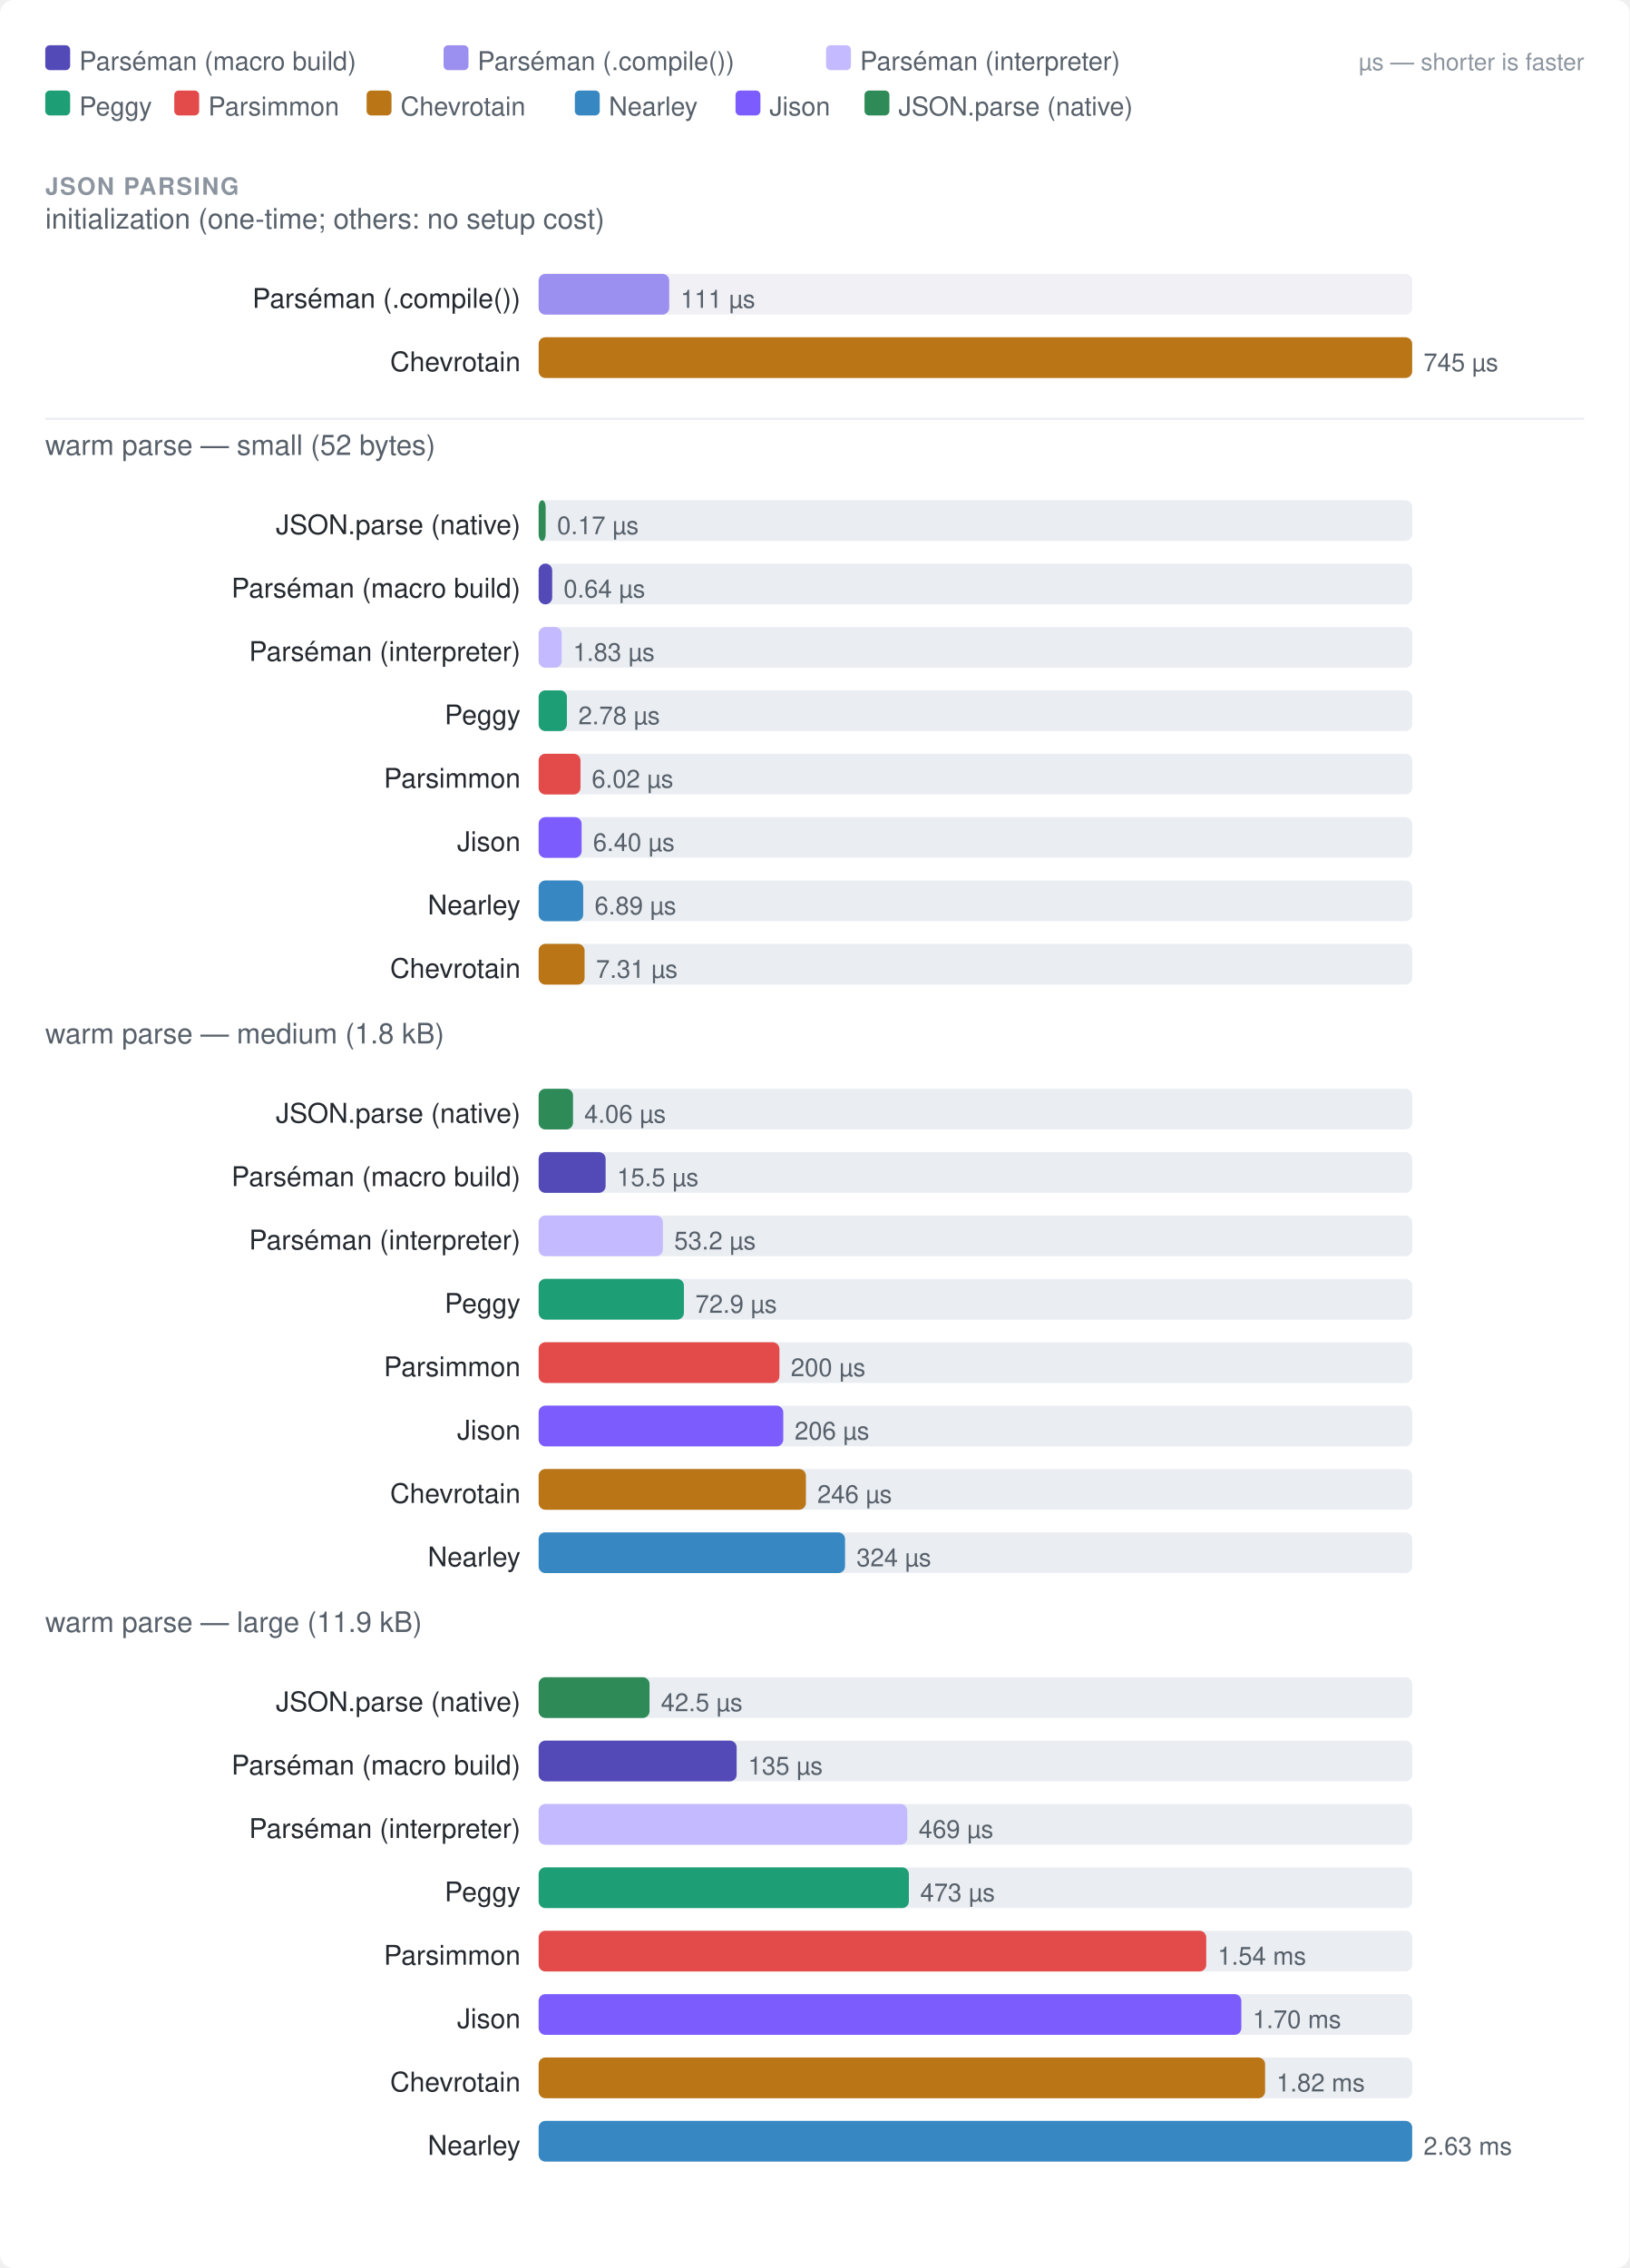
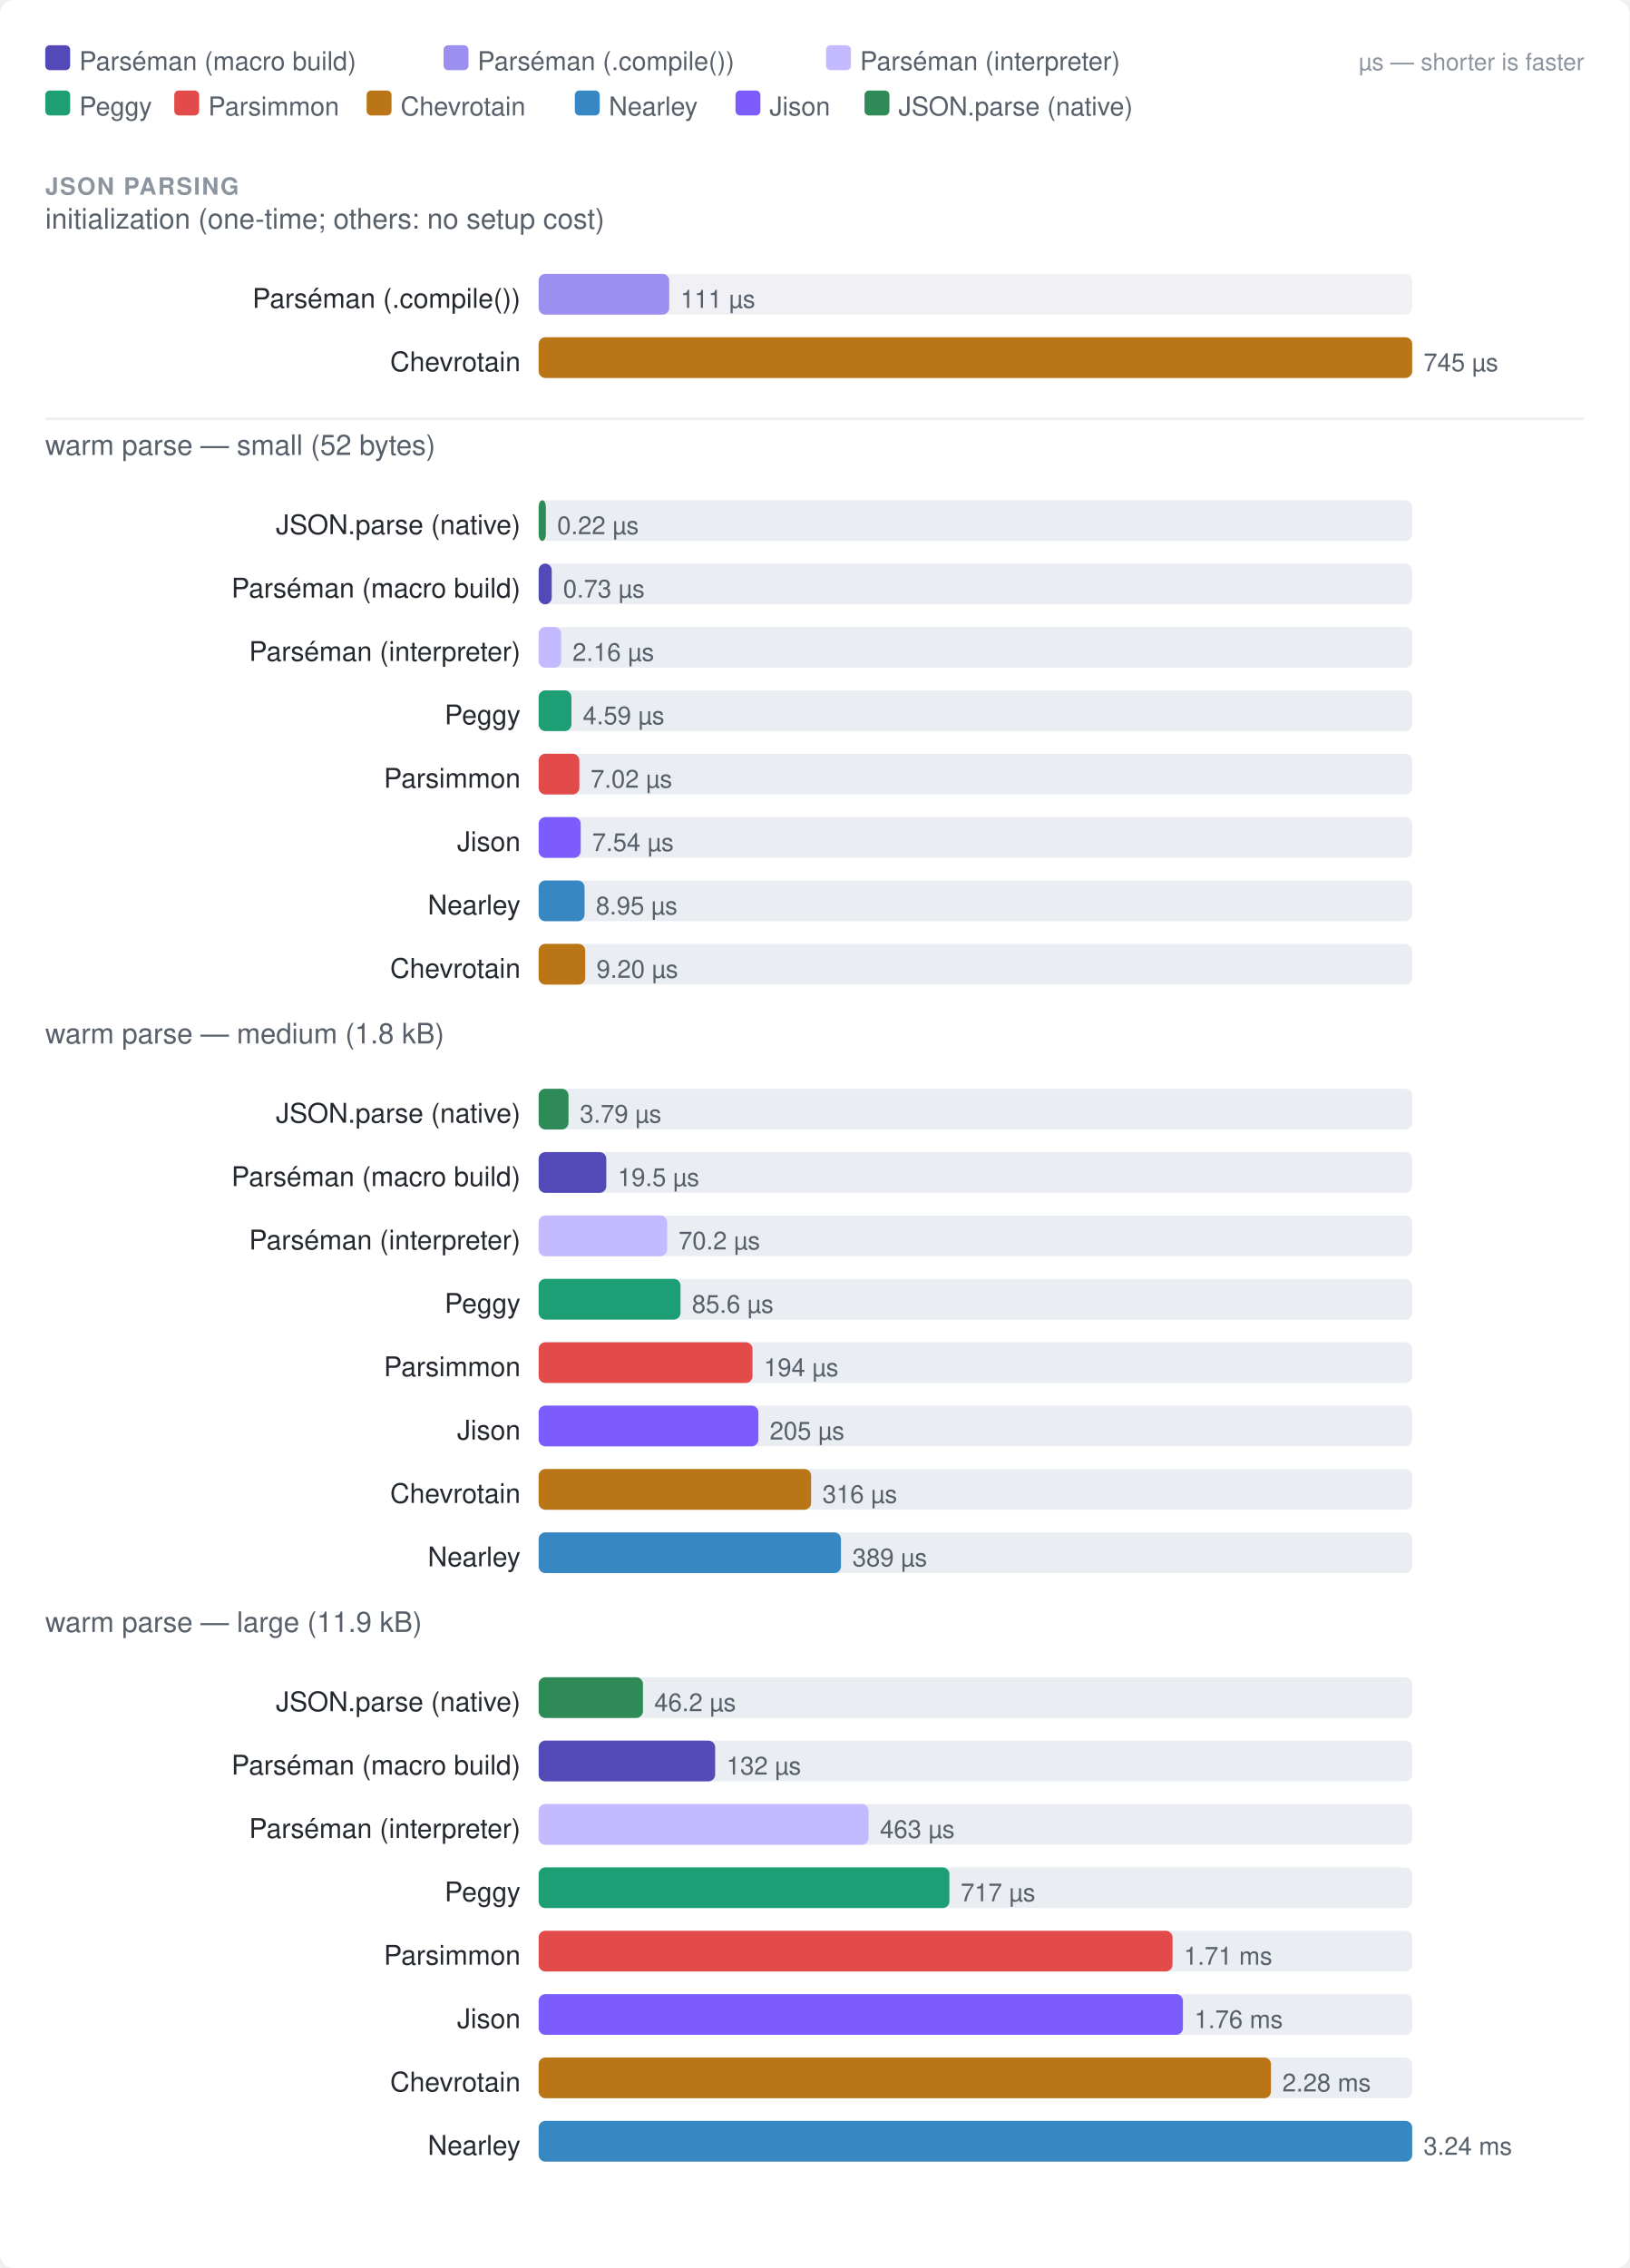
<svg xmlns="http://www.w3.org/2000/svg" viewBox="0 0 720 1002" width="720" height="1002">
  <rect width="720" height="1002" fill="white" rx="6" />
  <rect x="20" y="20" width="11" height="11" rx="2" fill="#534AB7" />
  <text x="35" y="31" font-size="11.5" fill="#57606a" font-family="-apple-system,BlinkMacSystemFont,'Segoe UI',Helvetica,Arial,sans-serif">Parséman (macro build)</text>
  <rect x="196" y="20" width="11" height="11" rx="2" fill="#9B8FEF" />
  <text x="211" y="31" font-size="11.5" fill="#57606a" font-family="-apple-system,BlinkMacSystemFont,'Segoe UI',Helvetica,Arial,sans-serif">Parséman (.compile())</text>
  <rect x="365" y="20" width="11" height="11" rx="2" fill="#C4BAFF" />
  <text x="380" y="31" font-size="11.5" fill="#57606a" font-family="-apple-system,BlinkMacSystemFont,'Segoe UI',Helvetica,Arial,sans-serif">Parséman (interpreter)</text>
  <rect x="20" y="40" width="11" height="11" rx="2" fill="#1D9E75" />
  <text x="35" y="51" font-size="11.5" fill="#57606a" font-family="-apple-system,BlinkMacSystemFont,'Segoe UI',Helvetica,Arial,sans-serif">Peggy</text>
  <rect x="77" y="40" width="11" height="11" rx="2" fill="#E24B4A" />
  <text x="92" y="51" font-size="11.5" fill="#57606a" font-family="-apple-system,BlinkMacSystemFont,'Segoe UI',Helvetica,Arial,sans-serif">Parsimmon</text>
  <rect x="162" y="40" width="11" height="11" rx="2" fill="#BA7517" />
  <text x="177" y="51" font-size="11.5" fill="#57606a" font-family="-apple-system,BlinkMacSystemFont,'Segoe UI',Helvetica,Arial,sans-serif">Chevrotain</text>
  <rect x="254" y="40" width="11" height="11" rx="2" fill="#3788C2" />
  <text x="269" y="51" font-size="11.5" fill="#57606a" font-family="-apple-system,BlinkMacSystemFont,'Segoe UI',Helvetica,Arial,sans-serif">Nearley</text>
  <rect x="325" y="40" width="11" height="11" rx="2" fill="#7C5CFC" />
  <text x="340" y="51" font-size="11.5" fill="#57606a" font-family="-apple-system,BlinkMacSystemFont,'Segoe UI',Helvetica,Arial,sans-serif">Jison</text>
  <rect x="382" y="40" width="11" height="11" rx="2" fill="#2E8B57" />
  <text x="397" y="51" font-size="11.5" fill="#57606a" font-family="-apple-system,BlinkMacSystemFont,'Segoe UI',Helvetica,Arial,sans-serif">JSON.parse (native)</text>
  <text x="700" y="31" font-size="10.5" fill="#8c959f" text-anchor="end" font-family="-apple-system,BlinkMacSystemFont,'Segoe UI',Helvetica,Arial,sans-serif">µs — shorter is faster</text>
  <text x="20" y="86" font-size="10.5" font-weight="600" fill="#8c959f" letter-spacing="0.06em" font-family="-apple-system,BlinkMacSystemFont,'Segoe UI',Helvetica,Arial,sans-serif">JSON PARSING</text>
  <text x="20" y="101" font-size="12.5" fill="#57606a" font-family="-apple-system,BlinkMacSystemFont,'Segoe UI',Helvetica,Arial,sans-serif">initialization (one-time; others: no setup cost)</text>
  <text x="230" y="136" text-anchor="end" font-size="12" fill="#24292f" font-family="-apple-system,BlinkMacSystemFont,'Segoe UI',Helvetica,Arial,sans-serif">Parséman (.compile())</text>
  <rect x="238" y="121" width="386" height="18" rx="3" fill="#f0f0f5" />
  <rect x="238" y="121" width="57.7" height="18" rx="3" fill="#9B8FEF" />
  <text x="300.695" y="136" font-size="11" fill="#57606a" font-family="-apple-system,BlinkMacSystemFont,'Segoe UI',Helvetica,Arial,sans-serif">111 µs</text>
  <text x="230" y="164" text-anchor="end" font-size="12" fill="#24292f" font-family="-apple-system,BlinkMacSystemFont,'Segoe UI',Helvetica,Arial,sans-serif">Chevrotain</text>
  <rect x="238" y="149" width="386" height="18" rx="3" fill="#f0f0f5" />
  <rect x="238" y="149" width="386.0" height="18" rx="3" fill="#BA7517" />
  <text x="629" y="164" font-size="11" fill="#57606a" font-family="-apple-system,BlinkMacSystemFont,'Segoe UI',Helvetica,Arial,sans-serif">745 µs</text>
  <line x1="20" y1="185" x2="700" y2="185" stroke="#eaeef2" stroke-width="1" />
  <text x="20" y="201" font-size="12.5" fill="#57606a" font-family="-apple-system,BlinkMacSystemFont,'Segoe UI',Helvetica,Arial,sans-serif">warm parse — small  (52 bytes)</text>
  <text x="230" y="236" text-anchor="end" font-size="12" fill="#24292f" font-family="-apple-system,BlinkMacSystemFont,'Segoe UI',Helvetica,Arial,sans-serif">JSON.parse (native)</text>
  <rect x="238" y="221" width="386" height="18" rx="3" fill="#eaeef2" />
-   <rect x="238" y="221" width="3.1" height="18" rx="3" fill="#2E8B57" />
-   <text x="246.144" y="236" font-size="11" fill="#57606a" font-family="-apple-system,BlinkMacSystemFont,'Segoe UI',Helvetica,Arial,sans-serif">0.17 µs</text>
+   <rect x="238" y="221" width="3.2" height="18" rx="3" fill="#2E8B57" />
+   <text x="246.182" y="236" font-size="11" fill="#57606a" font-family="-apple-system,BlinkMacSystemFont,'Segoe UI',Helvetica,Arial,sans-serif">0.22 µs</text>
  <text x="230" y="264" text-anchor="end" font-size="12" fill="#24292f" font-family="-apple-system,BlinkMacSystemFont,'Segoe UI',Helvetica,Arial,sans-serif">Parséman (macro build)</text>
  <rect x="238" y="249" width="386" height="18" rx="3" fill="#eaeef2" />
-   <rect x="238" y="249" width="6.0" height="18" rx="3" fill="#534AB7" />
-   <text x="249.011" y="264" font-size="11" fill="#57606a" font-family="-apple-system,BlinkMacSystemFont,'Segoe UI',Helvetica,Arial,sans-serif">0.64 µs</text>
+   <rect x="238" y="249" width="5.8" height="18" rx="3" fill="#534AB7" />
+   <text x="248.792" y="264" font-size="11" fill="#57606a" font-family="-apple-system,BlinkMacSystemFont,'Segoe UI',Helvetica,Arial,sans-serif">0.73 µs</text>
  <text x="230" y="292" text-anchor="end" font-size="12" fill="#24292f" font-family="-apple-system,BlinkMacSystemFont,'Segoe UI',Helvetica,Arial,sans-serif">Parséman (interpreter)</text>
  <rect x="238" y="277" width="386" height="18" rx="3" fill="#eaeef2" />
-   <rect x="238" y="277" width="10.2" height="18" rx="3" fill="#C4BAFF" />
-   <text x="253.186" y="292" font-size="11" fill="#57606a" font-family="-apple-system,BlinkMacSystemFont,'Segoe UI',Helvetica,Arial,sans-serif">1.83 µs</text>
+   <rect x="238" y="277" width="10.0" height="18" rx="3" fill="#C4BAFF" />
+   <text x="252.965" y="292" font-size="11" fill="#57606a" font-family="-apple-system,BlinkMacSystemFont,'Segoe UI',Helvetica,Arial,sans-serif">2.16 µs</text>
  <text x="230" y="320" text-anchor="end" font-size="12" fill="#24292f" font-family="-apple-system,BlinkMacSystemFont,'Segoe UI',Helvetica,Arial,sans-serif">Peggy</text>
  <rect x="238" y="305" width="386" height="18" rx="3" fill="#eaeef2" />
-   <rect x="238" y="305" width="12.5" height="18" rx="3" fill="#1D9E75" />
-   <text x="255.54" y="320" font-size="11" fill="#57606a" font-family="-apple-system,BlinkMacSystemFont,'Segoe UI',Helvetica,Arial,sans-serif">2.78 µs</text>
+   <rect x="238" y="305" width="14.5" height="18" rx="3" fill="#1D9E75" />
+   <text x="257.523" y="320" font-size="11" fill="#57606a" font-family="-apple-system,BlinkMacSystemFont,'Segoe UI',Helvetica,Arial,sans-serif">4.59 µs</text>
  <text x="230" y="348" text-anchor="end" font-size="12" fill="#24292f" font-family="-apple-system,BlinkMacSystemFont,'Segoe UI',Helvetica,Arial,sans-serif">Parsimmon</text>
  <rect x="238" y="333" width="386" height="18" rx="3" fill="#eaeef2" />
-   <rect x="238" y="333" width="18.5" height="18" rx="3" fill="#E24B4A" />
-   <text x="261.457" y="348" font-size="11" fill="#57606a" font-family="-apple-system,BlinkMacSystemFont,'Segoe UI',Helvetica,Arial,sans-serif">6.02 µs</text>
+   <rect x="238" y="333" width="18.0" height="18" rx="3" fill="#E24B4A" />
+   <text x="260.96" y="348" font-size="11" fill="#57606a" font-family="-apple-system,BlinkMacSystemFont,'Segoe UI',Helvetica,Arial,sans-serif">7.02 µs</text>
  <text x="230" y="376" text-anchor="end" font-size="12" fill="#24292f" font-family="-apple-system,BlinkMacSystemFont,'Segoe UI',Helvetica,Arial,sans-serif">Jison</text>
  <rect x="238" y="361" width="386" height="18" rx="3" fill="#eaeef2" />
-   <rect x="238" y="361" width="19.0" height="18" rx="3" fill="#7C5CFC" />
-   <text x="262.032" y="376" font-size="11" fill="#57606a" font-family="-apple-system,BlinkMacSystemFont,'Segoe UI',Helvetica,Arial,sans-serif">6.40 µs</text>
+   <rect x="238" y="361" width="18.6" height="18" rx="3" fill="#7C5CFC" />
+   <text x="261.621" y="376" font-size="11" fill="#57606a" font-family="-apple-system,BlinkMacSystemFont,'Segoe UI',Helvetica,Arial,sans-serif">7.54 µs</text>
  <text x="230" y="404" text-anchor="end" font-size="12" fill="#24292f" font-family="-apple-system,BlinkMacSystemFont,'Segoe UI',Helvetica,Arial,sans-serif">Nearley</text>
  <rect x="238" y="389" width="386" height="18" rx="3" fill="#eaeef2" />
-   <rect x="238" y="389" width="19.7" height="18" rx="3" fill="#3788C2" />
-   <text x="262.743" y="404" font-size="11" fill="#57606a" font-family="-apple-system,BlinkMacSystemFont,'Segoe UI',Helvetica,Arial,sans-serif">6.89 µs</text>
+   <rect x="238" y="389" width="20.3" height="18" rx="3" fill="#3788C2" />
+   <text x="263.276" y="404" font-size="11" fill="#57606a" font-family="-apple-system,BlinkMacSystemFont,'Segoe UI',Helvetica,Arial,sans-serif">8.95 µs</text>
  <text x="230" y="432" text-anchor="end" font-size="12" fill="#24292f" font-family="-apple-system,BlinkMacSystemFont,'Segoe UI',Helvetica,Arial,sans-serif">Chevrotain</text>
  <rect x="238" y="417" width="386" height="18" rx="3" fill="#eaeef2" />
-   <rect x="238" y="417" width="20.3" height="18" rx="3" fill="#BA7517" />
-   <text x="263.344" y="432" font-size="11" fill="#57606a" font-family="-apple-system,BlinkMacSystemFont,'Segoe UI',Helvetica,Arial,sans-serif">7.31 µs</text>
+   <rect x="238" y="417" width="20.6" height="18" rx="3" fill="#BA7517" />
+   <text x="263.558" y="432" font-size="11" fill="#57606a" font-family="-apple-system,BlinkMacSystemFont,'Segoe UI',Helvetica,Arial,sans-serif">9.20 µs</text>
  <text x="20" y="461" font-size="12.5" fill="#57606a" font-family="-apple-system,BlinkMacSystemFont,'Segoe UI',Helvetica,Arial,sans-serif">warm parse — medium  (1.8 kB)</text>
  <text x="230" y="496" text-anchor="end" font-size="12" fill="#24292f" font-family="-apple-system,BlinkMacSystemFont,'Segoe UI',Helvetica,Arial,sans-serif">JSON.parse (native)</text>
  <rect x="238" y="481" width="386" height="18" rx="3" fill="#eaeef2" />
-   <rect x="238" y="481" width="15.2" height="18" rx="3" fill="#2E8B57" />
-   <text x="258.169" y="496" font-size="11" fill="#57606a" font-family="-apple-system,BlinkMacSystemFont,'Segoe UI',Helvetica,Arial,sans-serif">4.06 µs</text>
+   <rect x="238" y="481" width="13.2" height="18" rx="3" fill="#2E8B57" />
+   <text x="256.205" y="496" font-size="11" fill="#57606a" font-family="-apple-system,BlinkMacSystemFont,'Segoe UI',Helvetica,Arial,sans-serif">3.79 µs</text>
  <text x="230" y="524" text-anchor="end" font-size="12" fill="#24292f" font-family="-apple-system,BlinkMacSystemFont,'Segoe UI',Helvetica,Arial,sans-serif">Parséman (macro build)</text>
  <rect x="238" y="509" width="386" height="18" rx="3" fill="#eaeef2" />
-   <rect x="238" y="509" width="29.6" height="18" rx="3" fill="#534AB7" />
-   <text x="272.604" y="524" font-size="11" fill="#57606a" font-family="-apple-system,BlinkMacSystemFont,'Segoe UI',Helvetica,Arial,sans-serif">15.5 µs</text>
+   <rect x="238" y="509" width="29.9" height="18" rx="3" fill="#534AB7" />
+   <text x="272.914" y="524" font-size="11" fill="#57606a" font-family="-apple-system,BlinkMacSystemFont,'Segoe UI',Helvetica,Arial,sans-serif">19.5 µs</text>
  <text x="230" y="552" text-anchor="end" font-size="12" fill="#24292f" font-family="-apple-system,BlinkMacSystemFont,'Segoe UI',Helvetica,Arial,sans-serif">Parséman (interpreter)</text>
  <rect x="238" y="537" width="386" height="18" rx="3" fill="#eaeef2" />
-   <rect x="238" y="537" width="54.9" height="18" rx="3" fill="#C4BAFF" />
-   <text x="297.896" y="552" font-size="11" fill="#57606a" font-family="-apple-system,BlinkMacSystemFont,'Segoe UI',Helvetica,Arial,sans-serif">53.2 µs</text>
+   <rect x="238" y="537" width="56.8" height="18" rx="3" fill="#C4BAFF" />
+   <text x="299.803" y="552" font-size="11" fill="#57606a" font-family="-apple-system,BlinkMacSystemFont,'Segoe UI',Helvetica,Arial,sans-serif">70.2 µs</text>
  <text x="230" y="580" text-anchor="end" font-size="12" fill="#24292f" font-family="-apple-system,BlinkMacSystemFont,'Segoe UI',Helvetica,Arial,sans-serif">Peggy</text>
  <rect x="238" y="565" width="386" height="18" rx="3" fill="#eaeef2" />
-   <rect x="238" y="565" width="64.2" height="18" rx="3" fill="#1D9E75" />
-   <text x="307.228" y="580" font-size="11" fill="#57606a" font-family="-apple-system,BlinkMacSystemFont,'Segoe UI',Helvetica,Arial,sans-serif">72.9 µs</text>
+   <rect x="238" y="565" width="62.7" height="18" rx="3" fill="#1D9E75" />
+   <text x="305.736" y="580" font-size="11" fill="#57606a" font-family="-apple-system,BlinkMacSystemFont,'Segoe UI',Helvetica,Arial,sans-serif">85.6 µs</text>
  <text x="230" y="608" text-anchor="end" font-size="12" fill="#24292f" font-family="-apple-system,BlinkMacSystemFont,'Segoe UI',Helvetica,Arial,sans-serif">Parsimmon</text>
  <rect x="238" y="593" width="386" height="18" rx="3" fill="#eaeef2" />
-   <rect x="238" y="593" width="106.4" height="18" rx="3" fill="#E24B4A" />
-   <text x="349.415" y="608" font-size="11" fill="#57606a" font-family="-apple-system,BlinkMacSystemFont,'Segoe UI',Helvetica,Arial,sans-serif">200 µs</text>
+   <rect x="238" y="593" width="94.5" height="18" rx="3" fill="#E24B4A" />
+   <text x="337.486" y="608" font-size="11" fill="#57606a" font-family="-apple-system,BlinkMacSystemFont,'Segoe UI',Helvetica,Arial,sans-serif">194 µs</text>
  <text x="230" y="636" text-anchor="end" font-size="12" fill="#24292f" font-family="-apple-system,BlinkMacSystemFont,'Segoe UI',Helvetica,Arial,sans-serif">Jison</text>
  <rect x="238" y="621" width="386" height="18" rx="3" fill="#eaeef2" />
-   <rect x="238" y="621" width="108.1" height="18" rx="3" fill="#7C5CFC" />
-   <text x="351.106" y="636" font-size="11" fill="#57606a" font-family="-apple-system,BlinkMacSystemFont,'Segoe UI',Helvetica,Arial,sans-serif">206 µs</text>
+   <rect x="238" y="621" width="97.1" height="18" rx="3" fill="#7C5CFC" />
+   <text x="340.115" y="636" font-size="11" fill="#57606a" font-family="-apple-system,BlinkMacSystemFont,'Segoe UI',Helvetica,Arial,sans-serif">205 µs</text>
  <text x="230" y="664" text-anchor="end" font-size="12" fill="#24292f" font-family="-apple-system,BlinkMacSystemFont,'Segoe UI',Helvetica,Arial,sans-serif">Chevrotain</text>
  <rect x="238" y="649" width="386" height="18" rx="3" fill="#eaeef2" />
-   <rect x="238" y="649" width="118.1" height="18" rx="3" fill="#BA7517" />
-   <text x="361.117" y="664" font-size="11" fill="#57606a" font-family="-apple-system,BlinkMacSystemFont,'Segoe UI',Helvetica,Arial,sans-serif">246 µs</text>
+   <rect x="238" y="649" width="120.4" height="18" rx="3" fill="#BA7517" />
+   <text x="363.427" y="664" font-size="11" fill="#57606a" font-family="-apple-system,BlinkMacSystemFont,'Segoe UI',Helvetica,Arial,sans-serif">316 µs</text>
  <text x="230" y="692" text-anchor="end" font-size="12" fill="#24292f" font-family="-apple-system,BlinkMacSystemFont,'Segoe UI',Helvetica,Arial,sans-serif">Nearley</text>
  <rect x="238" y="677" width="386" height="18" rx="3" fill="#eaeef2" />
-   <rect x="238" y="677" width="135.4" height="18" rx="3" fill="#3788C2" />
-   <text x="378.447" y="692" font-size="11" fill="#57606a" font-family="-apple-system,BlinkMacSystemFont,'Segoe UI',Helvetica,Arial,sans-serif">324 µs</text>
+   <rect x="238" y="677" width="133.6" height="18" rx="3" fill="#3788C2" />
+   <text x="376.65" y="692" font-size="11" fill="#57606a" font-family="-apple-system,BlinkMacSystemFont,'Segoe UI',Helvetica,Arial,sans-serif">389 µs</text>
  <text x="20" y="721" font-size="12.5" fill="#57606a" font-family="-apple-system,BlinkMacSystemFont,'Segoe UI',Helvetica,Arial,sans-serif">warm parse — large  (11.9 kB)</text>
  <text x="230" y="756" text-anchor="end" font-size="12" fill="#24292f" font-family="-apple-system,BlinkMacSystemFont,'Segoe UI',Helvetica,Arial,sans-serif">JSON.parse (native)</text>
  <rect x="238" y="741" width="386" height="18" rx="3" fill="#eaeef2" />
-   <rect x="238" y="741" width="49.0" height="18" rx="3" fill="#2E8B57" />
-   <text x="292.034" y="756" font-size="11" fill="#57606a" font-family="-apple-system,BlinkMacSystemFont,'Segoe UI',Helvetica,Arial,sans-serif">42.5 µs</text>
+   <rect x="238" y="741" width="46.1" height="18" rx="3" fill="#2E8B57" />
+   <text x="289.103" y="756" font-size="11" fill="#57606a" font-family="-apple-system,BlinkMacSystemFont,'Segoe UI',Helvetica,Arial,sans-serif">46.2 µs</text>
  <text x="230" y="784" text-anchor="end" font-size="12" fill="#24292f" font-family="-apple-system,BlinkMacSystemFont,'Segoe UI',Helvetica,Arial,sans-serif">Parséman (macro build)</text>
  <rect x="238" y="769" width="386" height="18" rx="3" fill="#eaeef2" />
-   <rect x="238" y="769" width="87.5" height="18" rx="3" fill="#534AB7" />
-   <text x="330.529" y="784" font-size="11" fill="#57606a" font-family="-apple-system,BlinkMacSystemFont,'Segoe UI',Helvetica,Arial,sans-serif">135 µs</text>
+   <rect x="238" y="769" width="78.0" height="18" rx="3" fill="#534AB7" />
+   <text x="320.974" y="784" font-size="11" fill="#57606a" font-family="-apple-system,BlinkMacSystemFont,'Segoe UI',Helvetica,Arial,sans-serif">132 µs</text>
  <text x="230" y="812" text-anchor="end" font-size="12" fill="#24292f" font-family="-apple-system,BlinkMacSystemFont,'Segoe UI',Helvetica,Arial,sans-serif">Parséman (interpreter)</text>
  <rect x="238" y="797" width="386" height="18" rx="3" fill="#eaeef2" />
-   <rect x="238" y="797" width="162.9" height="18" rx="3" fill="#C4BAFF" />
-   <text x="405.923" y="812" font-size="11" fill="#57606a" font-family="-apple-system,BlinkMacSystemFont,'Segoe UI',Helvetica,Arial,sans-serif">469 µs</text>
+   <rect x="238" y="797" width="145.8" height="18" rx="3" fill="#C4BAFF" />
+   <text x="388.821" y="812" font-size="11" fill="#57606a" font-family="-apple-system,BlinkMacSystemFont,'Segoe UI',Helvetica,Arial,sans-serif">463 µs</text>
  <text x="230" y="840" text-anchor="end" font-size="12" fill="#24292f" font-family="-apple-system,BlinkMacSystemFont,'Segoe UI',Helvetica,Arial,sans-serif">Peggy</text>
  <rect x="238" y="825" width="386" height="18" rx="3" fill="#eaeef2" />
-   <rect x="238" y="825" width="163.6" height="18" rx="3" fill="#1D9E75" />
-   <text x="406.613" y="840" font-size="11" fill="#57606a" font-family="-apple-system,BlinkMacSystemFont,'Segoe UI',Helvetica,Arial,sans-serif">473 µs</text>
+   <rect x="238" y="825" width="181.5" height="18" rx="3" fill="#1D9E75" />
+   <text x="424.47" y="840" font-size="11" fill="#57606a" font-family="-apple-system,BlinkMacSystemFont,'Segoe UI',Helvetica,Arial,sans-serif">717 µs</text>
  <text x="230" y="868" text-anchor="end" font-size="12" fill="#24292f" font-family="-apple-system,BlinkMacSystemFont,'Segoe UI',Helvetica,Arial,sans-serif">Parsimmon</text>
  <rect x="238" y="853" width="386" height="18" rx="3" fill="#eaeef2" />
-   <rect x="238" y="853" width="295.0" height="18" rx="3" fill="#E24B4A" />
-   <text x="538.033" y="868" font-size="11" fill="#57606a" font-family="-apple-system,BlinkMacSystemFont,'Segoe UI',Helvetica,Arial,sans-serif">1.54 ms</text>
+   <rect x="238" y="853" width="280.1" height="18" rx="3" fill="#E24B4A" />
+   <text x="523.063" y="868" font-size="11" fill="#57606a" font-family="-apple-system,BlinkMacSystemFont,'Segoe UI',Helvetica,Arial,sans-serif">1.71 ms</text>
  <text x="230" y="896" text-anchor="end" font-size="12" fill="#24292f" font-family="-apple-system,BlinkMacSystemFont,'Segoe UI',Helvetica,Arial,sans-serif">Jison</text>
  <rect x="238" y="881" width="386" height="18" rx="3" fill="#eaeef2" />
-   <rect x="238" y="881" width="310.5" height="18" rx="3" fill="#7C5CFC" />
-   <text x="553.489" y="896" font-size="11" fill="#57606a" font-family="-apple-system,BlinkMacSystemFont,'Segoe UI',Helvetica,Arial,sans-serif">1.70 ms</text>
+   <rect x="238" y="881" width="284.7" height="18" rx="3" fill="#7C5CFC" />
+   <text x="527.735" y="896" font-size="11" fill="#57606a" font-family="-apple-system,BlinkMacSystemFont,'Segoe UI',Helvetica,Arial,sans-serif">1.76 ms</text>
  <text x="230" y="924" text-anchor="end" font-size="12" fill="#24292f" font-family="-apple-system,BlinkMacSystemFont,'Segoe UI',Helvetica,Arial,sans-serif">Chevrotain</text>
  <rect x="238" y="909" width="386" height="18" rx="3" fill="#eaeef2" />
-   <rect x="238" y="909" width="321.0" height="18" rx="3" fill="#BA7517" />
-   <text x="563.981" y="924" font-size="11" fill="#57606a" font-family="-apple-system,BlinkMacSystemFont,'Segoe UI',Helvetica,Arial,sans-serif">1.82 ms</text>
+   <rect x="238" y="909" width="323.6" height="18" rx="3" fill="#BA7517" />
+   <text x="566.621" y="924" font-size="11" fill="#57606a" font-family="-apple-system,BlinkMacSystemFont,'Segoe UI',Helvetica,Arial,sans-serif">2.28 ms</text>
  <text x="230" y="952" text-anchor="end" font-size="12" fill="#24292f" font-family="-apple-system,BlinkMacSystemFont,'Segoe UI',Helvetica,Arial,sans-serif">Nearley</text>
  <rect x="238" y="937" width="386" height="18" rx="3" fill="#eaeef2" />
  <rect x="238" y="937" width="386.0" height="18" rx="3" fill="#3788C2" />
-   <text x="629" y="952" font-size="11" fill="#57606a" font-family="-apple-system,BlinkMacSystemFont,'Segoe UI',Helvetica,Arial,sans-serif">2.63 ms</text>
+   <text x="629" y="952" font-size="11" fill="#57606a" font-family="-apple-system,BlinkMacSystemFont,'Segoe UI',Helvetica,Arial,sans-serif">3.24 ms</text>
</svg>
